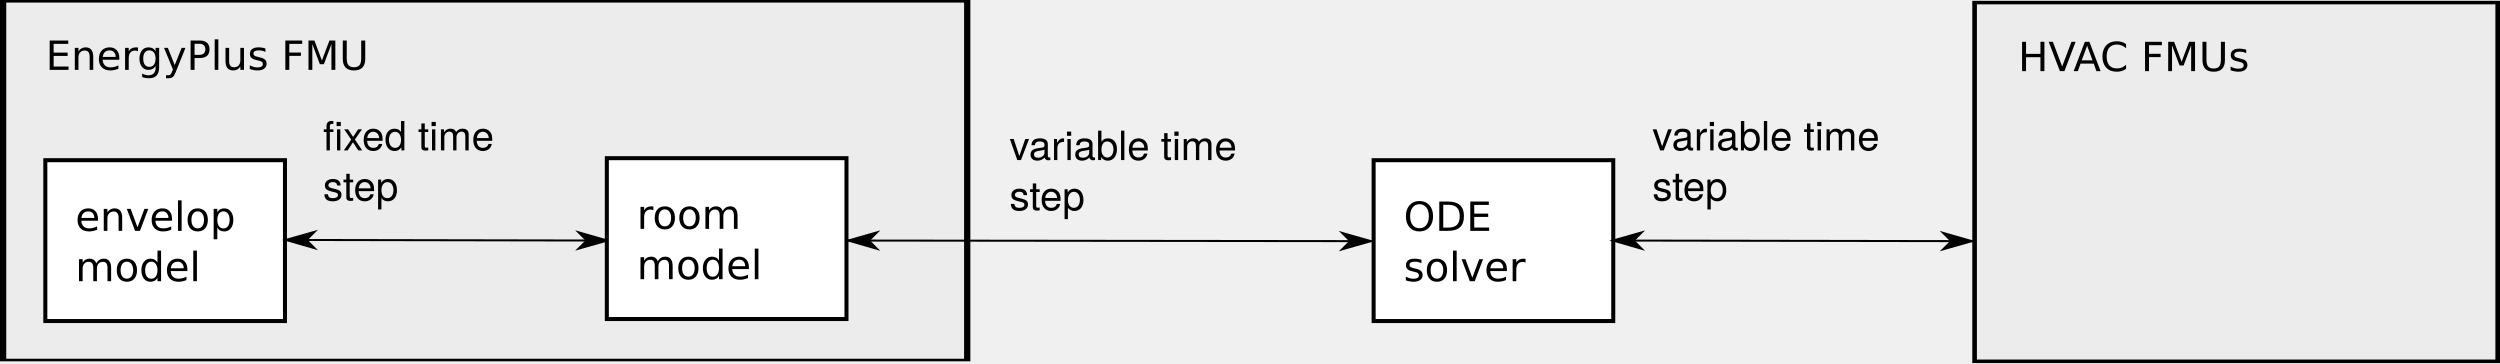
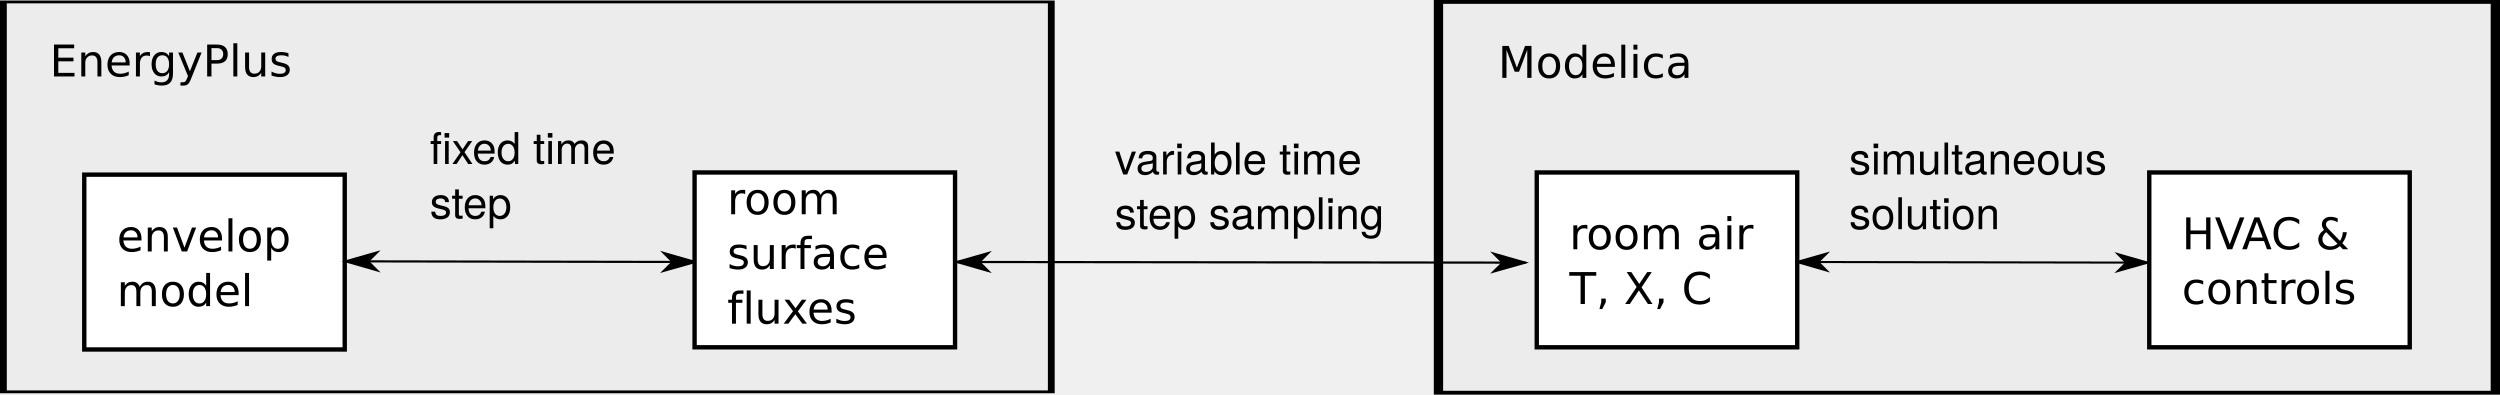
- <svg xmlns="http://www.w3.org/2000/svg" width="621.097" height="90.197" id="svg2" version="1.1">
+ <svg xmlns="http://www.w3.org/2000/svg" width="571.431" height="90.201" id="svg2" version="1.1">
  <defs id="defs4">
    <marker orient="auto" refY="0" refX="0" id="Arrow1Lstart" style="overflow:visible">
      <path id="path4331" d="M 0,0 5,-5 -12.5,0 5,5 0,0 Z" style="fill-rule:evenodd;stroke:#000000;stroke-width:1pt" transform="matrix(0.8,0,0,0.8,10,0)" />
    </marker>
    <marker orient="auto" refY="0" refX="0" id="Arrow2Lstart" style="overflow:visible">
      <path id="path4349" style="fill-rule:evenodd;stroke-width:0.625;stroke-linejoin:round" d="M 8.719,4.034 -2.207,0.016 8.719,-4.002 c -1.745,2.372 -1.735,5.617 -6e-7,8.035 z" transform="matrix(1.1,0,0,1.1,1.1,0)" />
    </marker>
    <marker orient="auto" refY="0" refX="0" id="Arrow1Mend" style="overflow:visible">
      <path id="path4340" d="M 0,0 5,-5 -12.5,0 5,5 0,0 Z" style="fill-rule:evenodd;stroke:#000000;stroke-width:1pt" transform="matrix(-0.4,0,0,-0.4,-4,0)" />
    </marker>
    <marker orient="auto" refY="0" refX="0" id="Arrow2Lend" style="overflow:visible">
      <path id="path4352" style="fill-rule:evenodd;stroke-width:0.625;stroke-linejoin:round" d="M 8.719,4.034 -2.207,0.016 8.719,-4.002 c -1.745,2.372 -1.735,5.617 -6e-7,8.035 z" transform="matrix(-1.1,0,0,-1.1,-1.1,0)" />
    </marker>
    <marker orient="auto" refY="0" refX="0" id="Arrow1Lend" style="overflow:visible">
      <path id="path3898" d="M 0,0 5,-5 -12.5,0 5,5 0,0 Z" style="fill-rule:evenodd;stroke:#000000;stroke-width:1pt" transform="matrix(-0.8,0,0,-0.8,-10,0)" />
    </marker>
    <marker orient="auto" refY="0" refX="0" id="Arrow1Lstart-9" style="overflow:visible">
      <path id="path4331-9" d="M 0,0 5,-5 -12.5,0 5,5 0,0 Z" style="fill-rule:evenodd;stroke:#000000;stroke-width:1pt" transform="matrix(0.8,0,0,0.8,10,0)" />
    </marker>
    <marker orient="auto" refY="0" refX="0" id="Arrow1Lend-2" style="overflow:visible">
      <path id="path3898-7" d="M 0,0 5,-5 -12.5,0 5,5 0,0 Z" style="fill-rule:evenodd;stroke:#000000;stroke-width:1pt" transform="matrix(-0.8,0,0,-0.8,-10,0)" />
    </marker>
    <marker orient="auto" refY="0" refX="0" id="Arrow1Lstart-3" style="overflow:visible">
      <path id="path4331-2" d="M 0,0 5,-5 -12.5,0 5,5 0,0 Z" style="fill-rule:evenodd;stroke:#000000;stroke-width:1pt" transform="matrix(0.8,0,0,0.8,10,0)" />
    </marker>
    <marker orient="auto" refY="0" refX="0" id="Arrow1Lend-0" style="overflow:visible">
      <path id="path3898-5" d="M 0,0 5,-5 -12.5,0 5,5 0,0 Z" style="fill-rule:evenodd;stroke:#000000;stroke-width:1pt" transform="matrix(-0.8,0,0,-0.8,-10,0)" />
    </marker>
    <marker orient="auto" refY="0" refX="0" id="Arrow1Lstart-1" style="overflow:visible">
      <path id="path4331-99" d="M 0,0 5,-5 -12.5,0 5,5 0,0 Z" style="fill-rule:evenodd;stroke:#000000;stroke-width:1pt" transform="matrix(0.8,0,0,0.8,10,0)" />
    </marker>
    <marker orient="auto" refY="0" refX="0" id="Arrow1Lend-4" style="overflow:visible">
      <path id="path3898-76" d="M 0,0 5,-5 -12.5,0 5,5 0,0 Z" style="fill-rule:evenodd;stroke:#000000;stroke-width:1pt" transform="matrix(-0.8,0,0,-0.8,-10,0)" />
    </marker>
  </defs>
-   <g id="layer1" transform="translate(-79.20381,-182.6021)">
-     <g transform="matrix(2.677349,0,0,2.04254,324.2222,-269.9117)" id="g3111-6-2" style="fill:#ececec">
+   <g id="layer1" transform="translate(-71.20381,-182.4802)">
+     <g transform="matrix(4.976787,0,0,2.047214,-56.43852,-271.2714)" id="g3111-6-2" style="fill:#ececec">
      <rect transform="scale(-1,1)" y="221.857" x="-140.253" height="43.633" width="48.54" id="rect3069-1-0-4" style="fill:#ececec;fill-opacity:1;fill-rule:nonzero;stroke:#000000;stroke-width:0.428;stroke-linecap:butt;stroke-linejoin:miter;stroke-miterlimit:4;stroke-dasharray:none;stroke-opacity:1" />
    </g>
-     <text xml:space="preserve" style="font-style:normal;font-variant:normal;font-weight:normal;font-stretch:normal;font-size:12px;line-height:125%;font-family:'Bitstream Vera Sans';-inkscape-font-specification:'Bitstream Vera Sans';text-align:start;letter-spacing:0px;word-spacing:0px;writing-mode:lr-tb;text-anchor:start;fill:#000000;fill-opacity:1;stroke:none" x="580.581" y="200.277" id="text4398-8-0-2-2-7-7">
-       <tspan id="tspan3187-3-7-4" x="580.581" y="200.277" style="font-size:10px">HVAC FMUs</tspan>
+     <text xml:space="preserve" style="font-style:normal;font-variant:normal;font-weight:normal;font-stretch:normal;font-size:12px;line-height:125%;font-family:'Bitstream Vera Sans';-inkscape-font-specification:'Bitstream Vera Sans';text-align:start;letter-spacing:0px;word-spacing:0px;writing-mode:lr-tb;text-anchor:start;fill:#000000;fill-opacity:1;stroke:none" x="413.605" y="200.277" id="text4398-8-0-2-2-7-7">
+       <tspan id="tspan3187-3-7-4" x="413.605" y="200.277" style="font-size:10px">Modelica </tspan>
    </text>
-     <g id="g7667" transform="translate(20,0)">
+     <g id="g7667" transform="translate(12,0)">
      <g style="fill:#ececec" id="g3111-6" transform="matrix(4.934511,0,0,2.04254,-392.5803,-270.2288)">
        <rect style="fill:#ececec;fill-opacity:1;fill-rule:nonzero;stroke:#000000;stroke-width:0.315;stroke-linecap:butt;stroke-linejoin:miter;stroke-miterlimit:4;stroke-dasharray:none;stroke-opacity:1" id="rect3069-1-0" width="48.54" height="43.633" x="-140.253" y="221.857" transform="scale(-1,1)" />
      </g>
      <text id="text4398-8-0-2-2-7" y="199.96" x="70.562" style="font-style:normal;font-variant:normal;font-weight:normal;font-stretch:normal;font-size:12px;line-height:125%;font-family:'Bitstream Vera Sans';-inkscape-font-specification:'Bitstream Vera Sans';text-align:start;letter-spacing:0px;word-spacing:0px;writing-mode:lr-tb;text-anchor:start;fill:#000000;fill-opacity:1;stroke:none" xml:space="preserve">
-         <tspan style="font-size:10px" y="199.96" x="70.562" id="tspan3187-3-7">EnergyPlus FMU</tspan>
+         <tspan style="font-size:10px" y="199.96" x="70.562" id="tspan3187-3-7">EnergyPlus</tspan>
      </text>
    </g>
    <text xml:space="preserve" style="font-style:normal;font-variant:normal;font-weight:normal;font-stretch:normal;font-size:12px;line-height:125%;font-family:'Bitstream Vera Sans';-inkscape-font-specification:'Bitstream Vera Sans';text-align:start;letter-spacing:0px;word-spacing:0px;writing-mode:lr-tb;text-anchor:start;fill:#000000;fill-opacity:1;stroke:none" x="336.339" y="166.711" id="text5840">
      <tspan id="tspan5842" x="336.339" y="166.711" />
    </text>
    <g id="g3111">
      <rect transform="scale(-1,1)" y="222.4" x="-150" height="39.962" width="59.535" id="rect3069-1" style="fill:#ffffff;fill-opacity:1;fill-rule:nonzero;stroke:#000000;stroke-width:1;stroke-linecap:butt;stroke-linejoin:miter;stroke-miterlimit:4;stroke-dasharray:none;stroke-opacity:1" />
      <text id="text4398-8" y="239.96" x="97.92" style="font-style:normal;font-variant:normal;font-weight:normal;font-stretch:normal;font-size:12px;line-height:125%;font-family:'Bitstream Vera Sans';-inkscape-font-specification:'Bitstream Vera Sans';text-align:start;letter-spacing:0px;word-spacing:0px;writing-mode:lr-tb;text-anchor:start;fill:#000000;fill-opacity:1;stroke:none" xml:space="preserve">
        <tspan style="font-size:10px" y="239.96" x="97.92" id="tspan4402-3">envelop</tspan>
        <tspan style="font-size:10px" id="tspan3839" y="252.46" x="97.92">model</tspan>
      </text>
    </g>
    <path style="fill:none;stroke:#000000;stroke-width:0.5;stroke-linecap:square;stroke-linejoin:miter;stroke-miterlimit:4;stroke-dasharray:none;stroke-opacity:1;marker-start:url(#Arrow1Lstart);marker-end:url(#Arrow1Lend)" d="m 230,242.362 c -79.715,-0.151 -79.715,-0.151 -79.715,-0.151" id="path4380" />
    <flowRoot xml:space="preserve" id="flowRoot3068" style="font-style:normal;font-variant:normal;font-weight:normal;font-stretch:normal;font-size:12px;line-height:125%;font-family:'Bitstream Vera Sans';-inkscape-font-specification:'Bitstream Vera Sans';text-align:start;letter-spacing:0px;word-spacing:0px;writing-mode:lr-tb;text-anchor:start;fill:#000000;fill-opacity:1;stroke:none;stroke-width:1px;stroke-linecap:butt;stroke-linejoin:miter;stroke-opacity:1">
      <flowRegion id="flowRegion3070">
        <rect id="rect3072" width="28.633" height="46.455" x="51.714" y="309.239" />
      </flowRegion>
      <flowPara id="flowPara3074" />
    </flowRoot>
    <g transform="translate(139.5,-0.499992)" id="g3111-8">
      <rect transform="scale(-1,1)" y="222.4" x="-150" height="39.962" width="59.535" id="rect3069-1-9" style="fill:#ffffff;fill-opacity:1;fill-rule:nonzero;stroke:#000000;stroke-width:1;stroke-linecap:butt;stroke-linejoin:miter;stroke-miterlimit:4;stroke-dasharray:none;stroke-opacity:1" />
-       <text id="text4398-8-0" y="239.96" x="97.92" style="font-style:normal;font-variant:normal;font-weight:normal;font-stretch:normal;font-size:12px;line-height:125%;font-family:'Bitstream Vera Sans';-inkscape-font-specification:'Bitstream Vera Sans';text-align:start;letter-spacing:0px;word-spacing:0px;writing-mode:lr-tb;text-anchor:start;fill:#000000;fill-opacity:1;stroke:none" xml:space="preserve">
-         <tspan style="font-size:10px" id="tspan3839-5" y="239.96" x="97.92">room</tspan>
-         <tspan style="font-size:10px" y="252.46" x="97.92" id="tspan3179">model</tspan>
+       <text id="text4398-8-0" y="231.96" x="97.92" style="font-style:normal;font-variant:normal;font-weight:normal;font-stretch:normal;font-size:12px;line-height:125%;font-family:'Bitstream Vera Sans';-inkscape-font-specification:'Bitstream Vera Sans';text-align:start;letter-spacing:0px;word-spacing:0px;writing-mode:lr-tb;text-anchor:start;fill:#000000;fill-opacity:1;stroke:none" xml:space="preserve">
+         <tspan style="font-size:10px" id="tspan3839-5" y="231.96" x="97.92">room</tspan>
+         <tspan style="font-size:10px" y="244.46" x="97.92" id="tspan4307">surface</tspan>
+         <tspan style="font-size:10px" y="256.96" x="97.92" id="tspan3179">fluxes</tspan>
      </text>
    </g>
-     <rect style="fill:#ffffff;fill-opacity:1;fill-rule:nonzero;stroke:#000000;stroke-width:1;stroke-linecap:butt;stroke-linejoin:miter;stroke-miterlimit:4;stroke-dasharray:none;stroke-opacity:1" id="rect3069-1-9-0" width="59.535" height="39.962" x="-480" y="222.4" transform="scale(-1,1)" />
-     <text xml:space="preserve" style="font-style:normal;font-variant:normal;font-weight:normal;font-stretch:normal;font-size:12px;line-height:125%;font-family:'Bitstream Vera Sans';-inkscape-font-specification:'Bitstream Vera Sans';text-align:start;letter-spacing:0px;word-spacing:0px;writing-mode:lr-tb;text-anchor:start;fill:#000000;fill-opacity:1;stroke:none" x="427.92" y="239.96" id="text4398-8-0-2">
-       <tspan x="427.92" y="239.96" style="font-size:10px" id="tspan7601">ODE</tspan>
-       <tspan x="427.92" y="252.46" style="font-size:10px" id="tspan7605">solver</tspan>
+     <g id="g4283" transform="translate(81.53513,69.96213)" />
+     <text xml:space="preserve" style="font-style:normal;font-variant:normal;font-weight:normal;font-stretch:normal;font-size:12px;line-height:125%;font-family:'Bitstream Vera Sans';-inkscape-font-specification:'Bitstream Vera Sans';text-align:start;letter-spacing:0px;word-spacing:0px;writing-mode:lr-tb;text-anchor:start;fill:#000000;fill-opacity:1;stroke:none" x="169.448" y="219.96" id="text4398-8-38-3">
+       <tspan x="169.448" y="219.96" style="font-size:10px;font-family:'Helvetica Neue';-inkscape-font-specification:'Helvetica Neue'" id="tspan7399">fixed time</tspan>
+       <tspan x="169.448" y="232.46" style="font-size:10px;font-family:'Helvetica Neue';-inkscape-font-specification:'Helvetica Neue'" id="tspan7403">step</tspan>
    </text>
-     <text xml:space="preserve" style="font-style:normal;font-variant:normal;font-weight:normal;font-stretch:normal;font-size:12px;line-height:125%;font-family:'Bitstream Vera Sans';-inkscape-font-specification:'Bitstream Vera Sans';text-align:start;letter-spacing:0px;word-spacing:0px;writing-mode:lr-tb;text-anchor:start;fill:#000000;fill-opacity:1;stroke:none" x="159.448" y="219.96" id="text4398-8-38-3">
-       <tspan x="159.448" y="219.96" style="font-size:10px;font-family:'Helvetica Neue';-inkscape-font-specification:'Helvetica Neue'" id="tspan7399">fixed time</tspan>
-       <tspan x="159.448" y="232.46" style="font-size:10px;font-family:'Helvetica Neue';-inkscape-font-specification:'Helvetica Neue'" id="tspan7403">step</tspan>
-     </text>
-     <text xml:space="preserve" style="font-style:normal;font-variant:normal;font-weight:normal;font-stretch:normal;font-size:12px;line-height:125%;font-family:'Bitstream Vera Sans';-inkscape-font-specification:'Bitstream Vera Sans';text-align:start;letter-spacing:0px;word-spacing:0px;writing-mode:lr-tb;text-anchor:start;fill:#000000;fill-opacity:1;stroke:none" x="330" y="222.362" id="text4398-8-38-3-5">
-       <tspan x="330" y="222.362" style="font-size:10px;font-family:'Helvetica Neue';-inkscape-font-specification:'Helvetica Neue'" id="tspan7399-1">variable time</tspan>
-       <tspan x="330" y="234.862" style="font-size:10px;font-family:'Helvetica Neue';-inkscape-font-specification:'Helvetica Neue'" id="tspan7403-0">step</tspan>
+     <text xml:space="preserve" style="font-style:normal;font-variant:normal;font-weight:normal;font-stretch:normal;font-size:12px;line-height:125%;font-family:'Bitstream Vera Sans';-inkscape-font-specification:'Bitstream Vera Sans';text-align:start;letter-spacing:0px;word-spacing:0px;writing-mode:lr-tb;text-anchor:start;fill:#000000;fill-opacity:1;stroke:none" x="326" y="222.362" id="text4398-8-38-3-5">
+       <tspan x="326" y="222.362" style="font-size:10px;font-family:'Helvetica Neue';-inkscape-font-specification:'Helvetica Neue'" id="tspan7399-1">variable time</tspan>
+       <tspan x="326" y="234.862" style="font-size:10px;font-family:'Helvetica Neue';-inkscape-font-specification:'Helvetica Neue'" id="tspan7403-0">step sampling</tspan>
    </text>
    <path style="fill:none;stroke:#000000;stroke-width:0.5;stroke-linecap:square;stroke-linejoin:miter;stroke-miterlimit:4;stroke-dasharray:none;stroke-opacity:1;marker-start:url(#Arrow1Lstart);marker-end:url(#Arrow1Lend)" d="M 419.715,242.513 C 290,242.362 290,242.362 290,242.362" id="path4380-7" />
-     <text xml:space="preserve" style="font-style:normal;font-variant:normal;font-weight:normal;font-stretch:normal;font-size:12px;line-height:125%;font-family:'Bitstream Vera Sans';-inkscape-font-specification:'Bitstream Vera Sans';text-align:start;letter-spacing:0px;word-spacing:0px;writing-mode:lr-tb;text-anchor:start;fill:#000000;fill-opacity:1;stroke:none" x="489.702" y="219.96" id="text4398-8-38-3-5-1">
-       <tspan x="489.702" y="219.96" style="font-size:10px;font-family:'Helvetica Neue';-inkscape-font-specification:'Helvetica Neue'" id="tspan7399-1-4">variable time</tspan>
-       <tspan x="489.702" y="232.46" style="font-size:10px;font-family:'Helvetica Neue';-inkscape-font-specification:'Helvetica Neue'" id="tspan7403-0-5">step</tspan>
+     <path style="fill:none;stroke:#000000;stroke-width:0.474;stroke-linecap:square;stroke-linejoin:miter;stroke-miterlimit:4;stroke-dasharray:none;stroke-opacity:1;marker-start:url(#Arrow1Lstart);marker-end:url(#Arrow1Lend)" d="m 562,242.513 c -80,-0.151 -80,-0.151 -80,-0.151" id="path4380-7-5" />
+     <g id="g4263" transform="translate(472,-0.499992)">
+       <rect style="fill:#ffffff;fill-opacity:1;fill-rule:nonzero;stroke:#000000;stroke-width:1;stroke-linecap:butt;stroke-linejoin:miter;stroke-miterlimit:4;stroke-dasharray:none;stroke-opacity:1" id="rect4265" width="59.535" height="39.962" x="-150" y="222.4" transform="scale(-1,1)" />
+       <text xml:space="preserve" style="font-style:normal;font-variant:normal;font-weight:normal;font-stretch:normal;font-size:12px;line-height:125%;font-family:'Bitstream Vera Sans';-inkscape-font-specification:'Bitstream Vera Sans';text-align:start;letter-spacing:0px;word-spacing:0px;writing-mode:lr-tb;text-anchor:start;fill:#000000;fill-opacity:1;stroke:none" x="97.92" y="239.96" id="text4267">
+         <tspan id="tspan4271" x="97.92" y="239.96" style="font-size:10px">HVAC &amp;</tspan>
+         <tspan x="97.92" y="252.46" style="font-size:10px" id="tspan4291">controls</tspan>
+       </text>
+     </g>
+     <g transform="translate(332,-0.499992)" id="g4273">
+       <rect transform="scale(-1,1)" y="222.4" x="-150" height="39.962" width="59.535" id="rect4275" style="fill:#ffffff;fill-opacity:1;fill-rule:nonzero;stroke:#000000;stroke-width:1;stroke-linecap:butt;stroke-linejoin:miter;stroke-miterlimit:4;stroke-dasharray:none;stroke-opacity:1" />
+       <text id="text4277" y="239.96" x="97.92" style="font-style:normal;font-variant:normal;font-weight:normal;font-stretch:normal;font-size:12px;line-height:125%;font-family:'Bitstream Vera Sans';-inkscape-font-specification:'Bitstream Vera Sans';text-align:start;letter-spacing:0px;word-spacing:0px;writing-mode:lr-tb;text-anchor:start;fill:#000000;fill-opacity:1;stroke:none" xml:space="preserve">
+         <tspan style="font-size:10px" id="tspan4279" y="239.96" x="97.92">room air</tspan>
+         <tspan style="font-size:10px" y="252.46" x="97.92" id="tspan4281">T, X, C</tspan>
+       </text>
+     </g>
+     <text id="text4293" y="222.362" x="493.86" style="font-style:normal;font-variant:normal;font-weight:normal;font-stretch:normal;font-size:12px;line-height:125%;font-family:'Bitstream Vera Sans';-inkscape-font-specification:'Bitstream Vera Sans';text-align:start;letter-spacing:0px;word-spacing:0px;writing-mode:lr-tb;text-anchor:start;fill:#000000;fill-opacity:1;stroke:none" xml:space="preserve">
+       <tspan id="tspan4297" style="font-size:10px;font-family:'Helvetica Neue';-inkscape-font-specification:'Helvetica Neue'" y="222.362" x="493.86">simultaneous</tspan>
+       <tspan style="font-size:10px;font-family:'Helvetica Neue';-inkscape-font-specification:'Helvetica Neue'" y="234.862" x="493.86" id="tspan4301">solution</tspan>
    </text>
-     <path style="fill:none;stroke:#000000;stroke-width:0.5;stroke-linecap:square;stroke-linejoin:miter;stroke-miterlimit:4;stroke-dasharray:none;stroke-opacity:1;marker-start:url(#Arrow1Lstart);marker-end:url(#Arrow1Lend)" d="M 569.021,242.513 C 480,242.362 480,242.362 480,242.362" id="path4380-7-5" />
  </g>
</svg>
